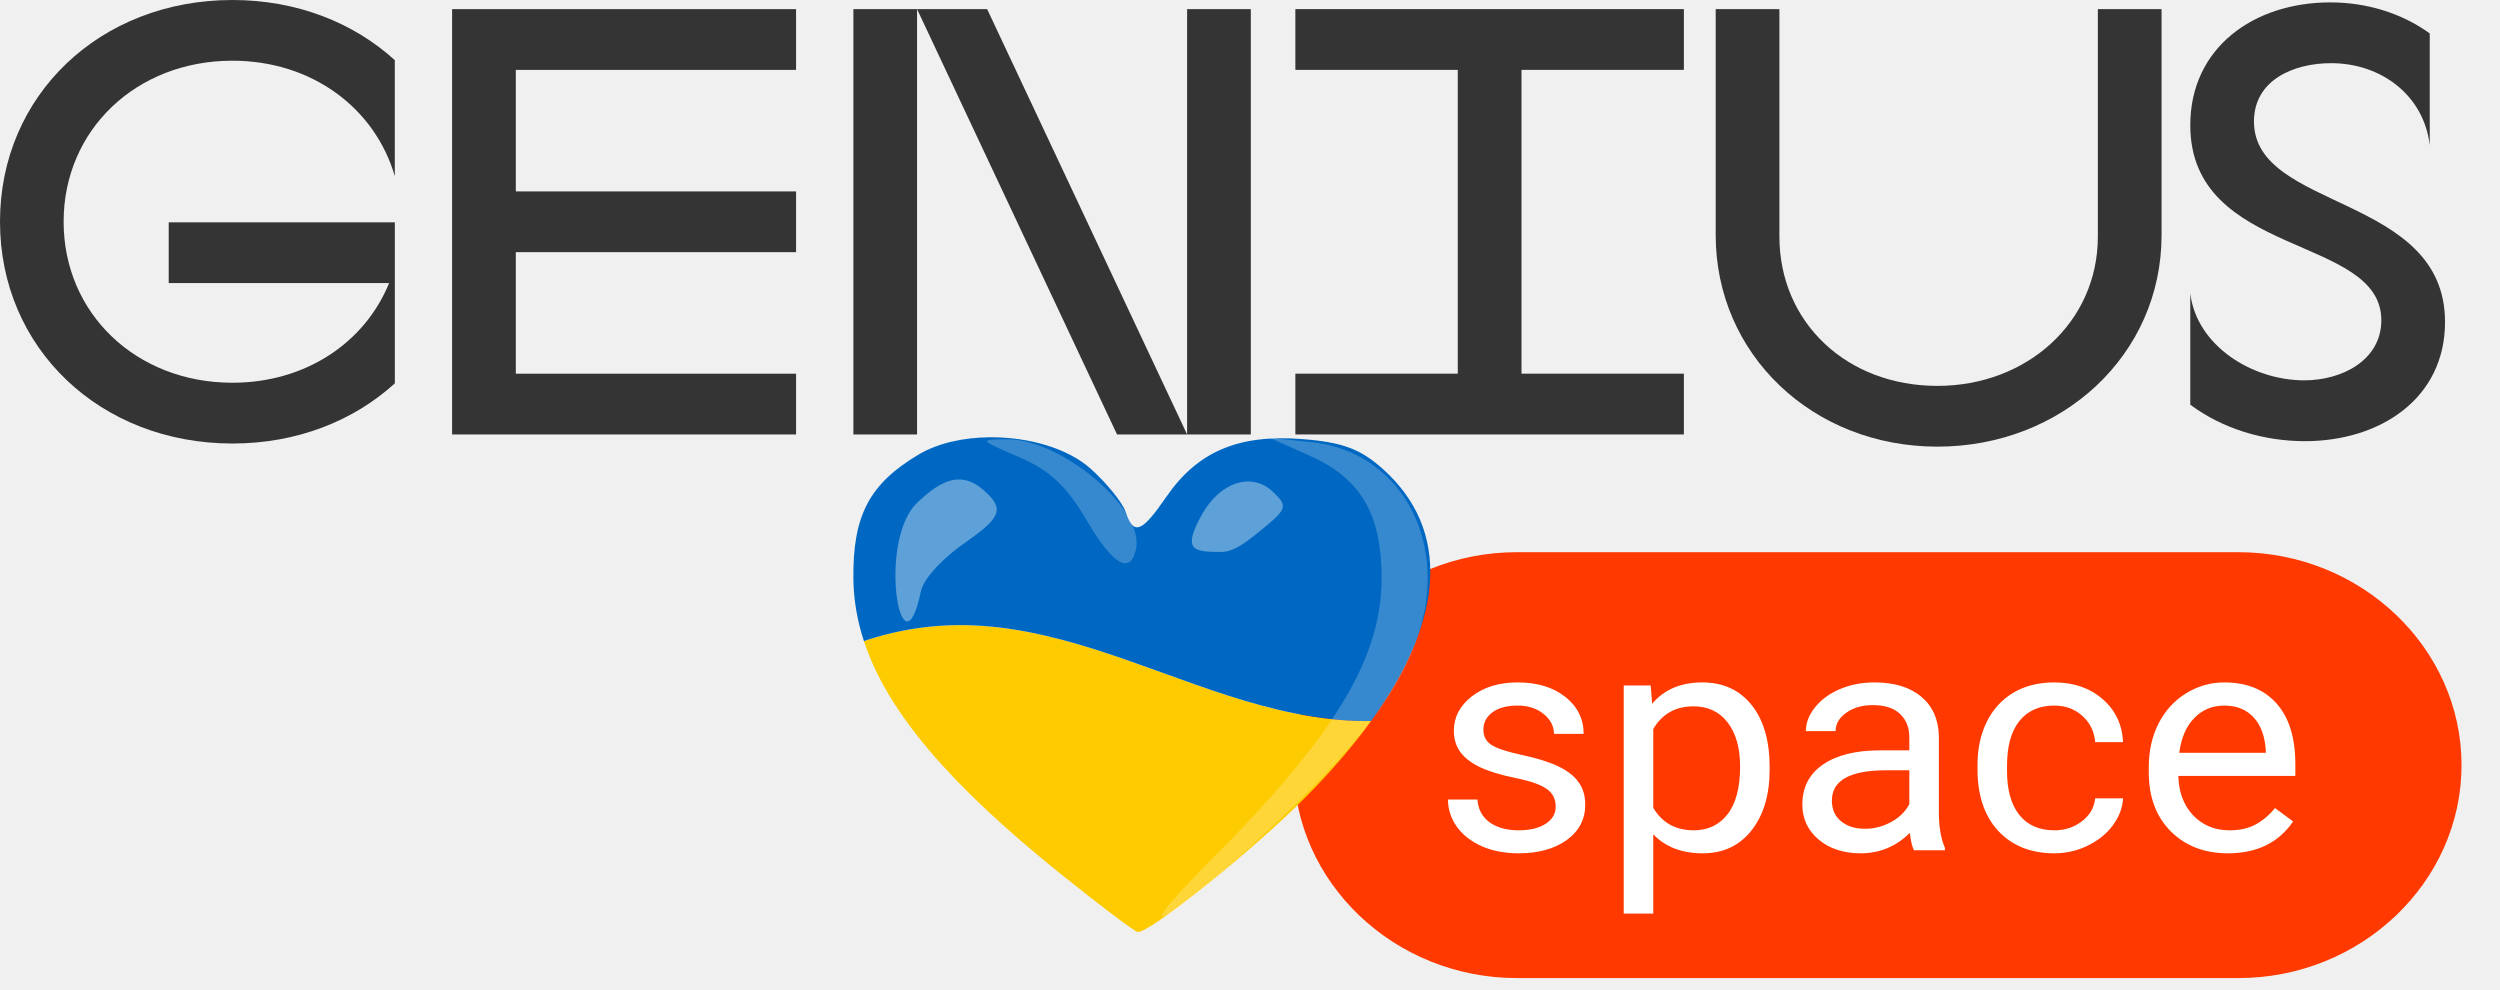
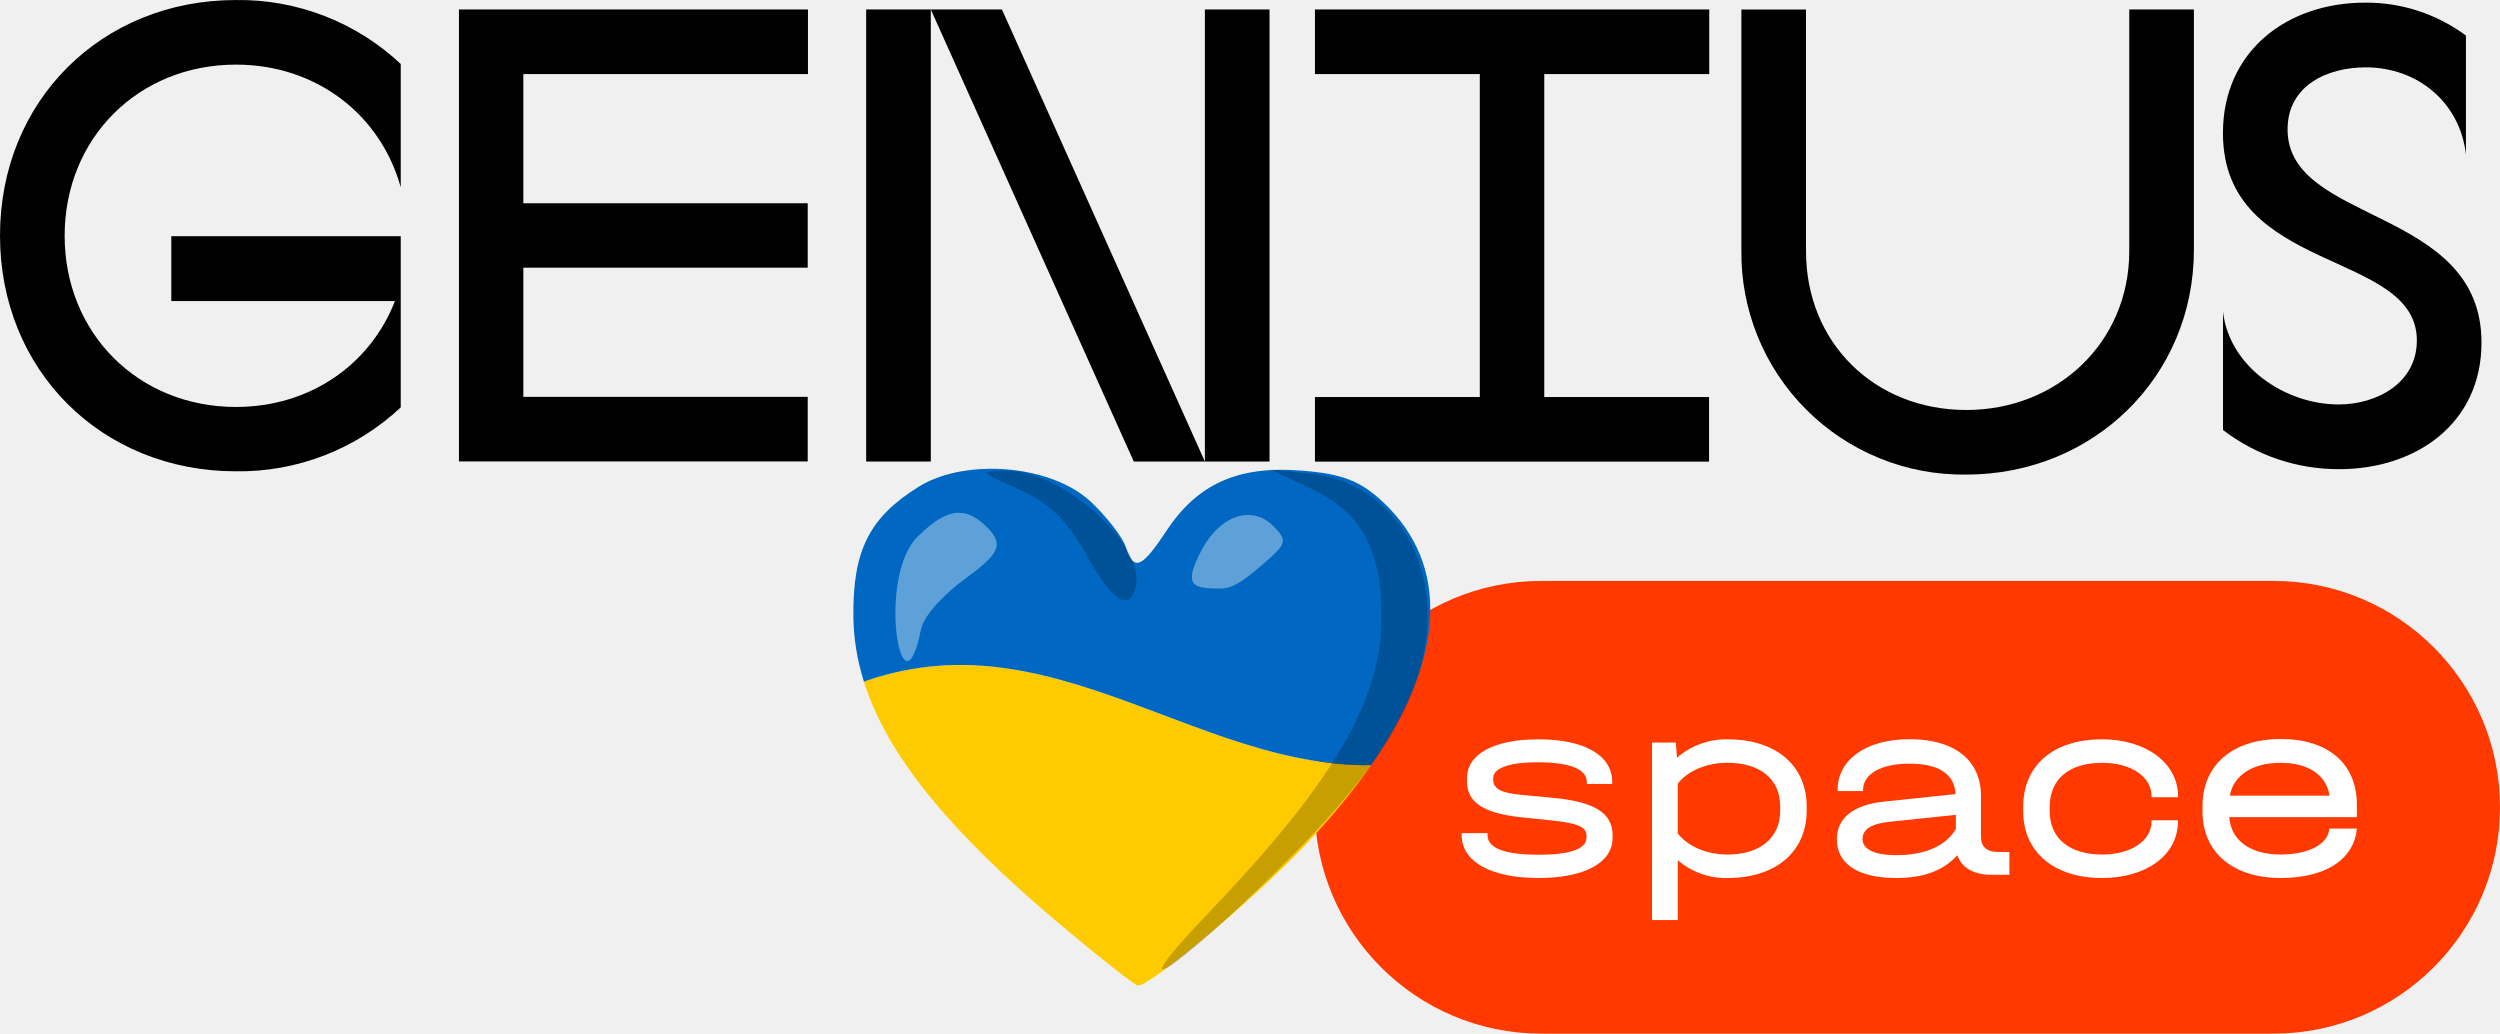
- <svg xmlns="http://www.w3.org/2000/svg" width="96" height="38" viewBox="0 0 96 38" fill="none">
-   <g clip-path="url(#clip0_133_166)">
-     <path d="M85.952 37.558H58.249C53.536 37.558 49.679 33.878 49.679 29.381C49.679 24.884 53.536 21.204 58.249 21.204H85.952C90.666 21.204 94.523 24.884 94.523 29.381C94.523 33.878 90.666 37.558 85.952 37.558Z" fill="#FF3900" />
-     <path d="M8.924 0C11.395 0 13.572 0.864 15.16 2.31V6.765C14.401 4.153 11.98 2.331 8.924 2.331C5.231 2.331 2.443 4.991 2.443 8.514C2.443 12.038 5.231 14.697 8.924 14.697C11.737 14.697 14.011 13.157 14.941 10.871H6.479V8.538H15.162V14.721C13.572 16.167 11.395 17.031 8.927 17.031C3.84 17.031 9.90061e-07 13.368 9.90061e-07 8.514C-0.002 3.663 3.837 0 8.924 0Z" fill="#353434" />
-     <path d="M17.361 0.351H30.569V2.684H19.807V7.35H30.569V9.683H19.807V14.35H30.569V16.683H17.361V0.351Z" fill="#353434" />
-     <path d="M32.77 0.35H37.906L45.585 16.683V0.35H48.031V16.683H42.894L35.215 0.35V16.683H32.77V0.35Z" fill="#353434" />
-     <path d="M49.742 14.349H55.978V2.683H49.742V0.35H64.661V2.683H58.426V14.349H64.661V16.683H49.742V14.349Z" fill="#353434" />
-     <path d="M65.883 9.03V0.351H68.329V9.078C68.329 12.39 70.921 14.818 74.395 14.818C77.818 14.818 80.558 12.393 80.558 9.078V0.351H83.004V9.03C83.004 13.628 79.189 17.151 74.395 17.151C69.6 17.151 65.883 13.604 65.883 9.03Z" fill="#353434" />
-     <path d="M84.107 15.54V11.268C84.352 13.275 86.478 14.605 88.484 14.605C89.928 14.605 91.443 13.836 91.443 12.296C91.443 9.006 84.107 9.915 84.107 4.806C84.107 1.843 86.528 0.092 89.486 0.092C90.856 0.092 92.203 0.49 93.302 1.283V5.575C93.081 3.684 91.466 2.426 89.511 2.426C88.068 2.426 86.552 3.079 86.552 4.666C86.552 8.097 93.889 7.442 93.889 12.366C93.889 15.306 91.394 16.941 88.509 16.941C86.942 16.941 85.354 16.472 84.107 15.54Z" fill="#353434" />
-     <path d="M59.739 30.971C59.739 30.679 59.623 30.453 59.39 30.293C59.161 30.129 58.758 29.989 58.182 29.872C57.61 29.755 57.154 29.614 56.815 29.451C56.48 29.287 56.231 29.092 56.067 28.866C55.908 28.64 55.828 28.371 55.828 28.059C55.828 27.54 56.057 27.101 56.515 26.743C56.977 26.384 57.565 26.205 58.28 26.205C59.032 26.205 59.641 26.39 60.107 26.76C60.577 27.131 60.812 27.604 60.812 28.181H59.672C59.672 27.885 59.539 27.63 59.274 27.415C59.012 27.201 58.681 27.094 58.28 27.094C57.868 27.094 57.545 27.179 57.312 27.351C57.079 27.523 56.962 27.747 56.962 28.023C56.962 28.285 57.071 28.482 57.287 28.614C57.504 28.747 57.894 28.874 58.458 28.994C59.026 29.115 59.486 29.26 59.838 29.427C60.189 29.595 60.449 29.798 60.616 30.035C60.787 30.269 60.873 30.556 60.873 30.895C60.873 31.461 60.636 31.915 60.162 32.258C59.688 32.597 59.073 32.767 58.317 32.767C57.786 32.767 57.316 32.677 56.907 32.498C56.498 32.318 56.178 32.069 55.944 31.749C55.716 31.425 55.602 31.076 55.602 30.702H56.736C56.756 31.065 56.907 31.353 57.189 31.568C57.475 31.778 57.851 31.884 58.317 31.884C58.746 31.884 59.089 31.802 59.347 31.638C59.609 31.47 59.739 31.248 59.739 30.971ZM67.954 29.556C67.954 30.519 67.723 31.295 67.261 31.884C66.799 32.472 66.174 32.767 65.385 32.767C64.58 32.767 63.947 32.523 63.485 32.036V35.083H62.351V26.322H63.387L63.442 27.023C63.904 26.477 64.545 26.205 65.367 26.205C66.164 26.205 66.793 26.491 67.255 27.064C67.721 27.637 67.954 28.435 67.954 29.456V29.556ZM66.82 29.433C66.82 28.72 66.66 28.156 66.342 27.743C66.023 27.329 65.586 27.123 65.03 27.123C64.343 27.123 63.828 27.413 63.485 27.994V31.018C63.824 31.595 64.343 31.884 65.042 31.884C65.586 31.884 66.017 31.679 66.336 31.27C66.658 30.856 66.82 30.244 66.82 29.433ZM73.495 32.65C73.43 32.525 73.377 32.303 73.336 31.983C72.809 32.506 72.18 32.767 71.448 32.767C70.794 32.767 70.257 32.591 69.836 32.24C69.419 31.886 69.21 31.437 69.21 30.895C69.21 30.236 69.472 29.726 69.995 29.363C70.522 28.996 71.262 28.813 72.214 28.813H73.318V28.316C73.318 27.938 73.199 27.637 72.962 27.415C72.725 27.189 72.376 27.076 71.914 27.076C71.509 27.076 71.17 27.174 70.897 27.369C70.623 27.563 70.486 27.799 70.486 28.076H69.345C69.345 27.76 69.462 27.456 69.695 27.164C69.932 26.867 70.251 26.634 70.651 26.462C71.056 26.29 71.499 26.205 71.982 26.205C72.746 26.205 73.344 26.388 73.777 26.754C74.211 27.117 74.436 27.618 74.452 28.258V31.17C74.452 31.751 74.53 32.213 74.685 32.556V32.65H73.495ZM71.614 31.825C71.969 31.825 72.306 31.737 72.625 31.562C72.944 31.387 73.175 31.158 73.318 30.878V29.579H72.429C71.04 29.579 70.344 29.967 70.344 30.743C70.344 31.082 70.463 31.348 70.7 31.538C70.937 31.73 71.242 31.825 71.614 31.825ZM78.89 31.884C79.295 31.884 79.648 31.767 79.951 31.533C80.253 31.299 80.421 31.006 80.454 30.655H81.526C81.506 31.018 81.375 31.363 81.134 31.691C80.893 32.018 80.57 32.279 80.165 32.474C79.765 32.669 79.34 32.767 78.89 32.767C77.987 32.767 77.268 32.48 76.732 31.907C76.201 31.33 75.936 30.542 75.936 29.544V29.363C75.936 28.747 76.054 28.199 76.291 27.719C76.528 27.24 76.867 26.867 77.309 26.602C77.754 26.337 78.279 26.205 78.884 26.205C79.628 26.205 80.245 26.417 80.736 26.842C81.23 27.267 81.493 27.819 81.526 28.497H80.454C80.421 28.088 80.257 27.753 79.963 27.491C79.673 27.226 79.313 27.094 78.884 27.094C78.308 27.094 77.86 27.293 77.542 27.69C77.227 28.084 77.07 28.655 77.07 29.404V29.608C77.07 30.338 77.227 30.899 77.542 31.293C77.856 31.687 78.306 31.884 78.89 31.884ZM85.554 32.767C84.654 32.767 83.923 32.486 83.359 31.925C82.795 31.359 82.513 30.605 82.513 29.661V29.462C82.513 28.835 82.638 28.275 82.887 27.784C83.141 27.289 83.492 26.902 83.941 26.626C84.395 26.345 84.886 26.205 85.413 26.205C86.275 26.205 86.946 26.476 87.424 27.018C87.902 27.559 88.141 28.335 88.141 29.345V29.796H83.647C83.664 30.419 83.854 30.924 84.217 31.31C84.585 31.692 85.051 31.884 85.615 31.884C86.016 31.884 86.355 31.806 86.633 31.65C86.91 31.494 87.154 31.287 87.362 31.03L88.055 31.544C87.499 32.359 86.665 32.767 85.554 32.767ZM85.413 27.094C84.955 27.094 84.571 27.253 84.26 27.573C83.95 27.889 83.758 28.334 83.684 28.907H87.007V28.825C86.974 28.275 86.819 27.85 86.541 27.55C86.263 27.246 85.887 27.094 85.413 27.094Z" fill="white" />
-     <path d="M52.651 27.684C52.578 27.685 52.504 27.69 52.431 27.689C52.205 27.688 51.98 27.68 51.754 27.667C51.529 27.653 51.305 27.633 51.081 27.608C50.857 27.583 50.634 27.553 50.412 27.518C50.189 27.483 49.967 27.443 49.746 27.399C49.525 27.355 49.305 27.307 49.085 27.255C48.865 27.203 48.647 27.147 48.429 27.088C48.212 27.03 47.994 26.968 47.778 26.903C47.563 26.839 47.348 26.772 47.134 26.703C46.706 26.566 46.279 26.419 45.853 26.269C45.427 26.119 45.001 25.965 44.575 25.811C44.149 25.657 43.722 25.503 43.295 25.354C42.868 25.205 42.44 25.061 42.01 24.925C41.795 24.858 41.58 24.792 41.364 24.729C41.149 24.667 40.932 24.607 40.716 24.55C40.499 24.494 40.282 24.441 40.064 24.391C39.846 24.341 39.627 24.296 39.408 24.254C39.189 24.213 38.969 24.176 38.748 24.144C38.528 24.112 38.307 24.085 38.084 24.064C37.862 24.042 37.639 24.026 37.415 24.016C37.191 24.006 36.966 24.002 36.74 24.005C36.508 24.007 36.275 24.017 36.044 24.034C35.812 24.051 35.58 24.075 35.349 24.106C35.119 24.137 34.89 24.174 34.662 24.219C34.434 24.264 34.209 24.316 33.984 24.374C33.76 24.432 33.538 24.497 33.318 24.568C33.27 24.584 33.224 24.604 33.176 24.62C34.064 27.322 36.452 30.119 40.72 33.551C42.253 34.783 43.591 35.791 43.695 35.791C44.2 35.791 48.124 32.638 50.117 30.631C51.117 29.623 51.961 28.638 52.651 27.684V27.684Z" fill="#FECB00" />
-     <path d="M38.01 16.791C37.005 16.799 36.024 17.012 35.286 17.448C33.382 18.576 32.741 19.796 32.77 22.234C32.78 23.03 32.913 23.821 33.175 24.62C33.223 24.604 33.27 24.584 33.318 24.568C33.538 24.497 33.76 24.432 33.984 24.374C34.208 24.316 34.434 24.264 34.662 24.219C34.89 24.174 35.119 24.137 35.349 24.106C35.58 24.075 35.811 24.051 36.043 24.034C36.275 24.017 36.507 24.007 36.74 24.005C36.966 24.002 37.191 24.006 37.415 24.016C37.639 24.026 37.862 24.042 38.084 24.064C38.306 24.085 38.528 24.112 38.748 24.144C38.969 24.176 39.189 24.213 39.408 24.254C39.627 24.295 39.846 24.341 40.064 24.391C40.282 24.441 40.499 24.494 40.715 24.55C40.932 24.607 41.148 24.666 41.364 24.729C41.58 24.792 41.795 24.858 42.01 24.925C42.44 25.061 42.867 25.205 43.295 25.354C43.722 25.503 44.148 25.657 44.575 25.811C45.001 25.965 45.427 26.119 45.853 26.269C46.279 26.419 46.706 26.566 47.133 26.703C47.348 26.772 47.562 26.839 47.778 26.903C47.994 26.968 48.211 27.03 48.429 27.088C48.647 27.147 48.865 27.203 49.085 27.255C49.304 27.307 49.525 27.355 49.746 27.399C49.967 27.443 50.189 27.483 50.411 27.518C50.634 27.553 50.857 27.583 51.081 27.608C51.304 27.633 51.529 27.653 51.754 27.667C51.979 27.68 52.205 27.688 52.431 27.689C52.504 27.69 52.577 27.685 52.651 27.684C55.49 23.758 55.694 20.35 53.122 18.028C52.248 17.239 51.562 16.982 50 16.86C47.559 16.669 45.983 17.34 44.789 19.076C43.839 20.459 43.534 20.572 43.226 19.659C43.107 19.306 42.508 18.564 41.894 18.01C41.002 17.205 39.48 16.779 38.01 16.791V16.791Z" fill="#0068C2" />
-     <path opacity="0.218" d="M46.436 33.09C51.234 28.285 53.047 25.304 53.053 22.211C53.057 19.755 52.258 18.38 50.322 17.513L48.76 16.812L50.389 16.984C53.385 17.299 55.285 20.078 54.724 23.324C54.3 25.772 52.664 28.152 49.089 31.523C44.947 35.428 42.889 36.643 46.436 33.09ZM41.741 20C40.961 18.667 40.306 18.054 39.126 17.549C37.594 16.894 37.582 16.875 38.672 16.869C40.762 16.857 43.924 19.529 43.627 21.055C43.424 22.095 42.746 21.716 41.741 20Z" fill="white" />
-     <path opacity="0.368" d="M36.829 18.411C36.371 18.409 35.882 18.682 35.287 19.242C33.627 20.653 34.624 26.258 35.365 22.696C35.502 22.108 36.411 21.291 36.999 20.881C38.361 19.932 38.594 19.593 37.877 18.917C37.523 18.583 37.186 18.413 36.829 18.411ZM47.935 18.489C47.285 18.485 46.599 18.948 46.134 19.794C45.403 21.127 45.815 21.195 46.886 21.195C47.388 21.195 47.876 20.808 48.453 20.336C49.425 19.54 49.457 19.437 48.889 18.892C48.606 18.622 48.276 18.491 47.935 18.489Z" fill="white" />
+ <svg xmlns="http://www.w3.org/2000/svg" width="208" height="86" viewBox="0 0 208 86" fill="none">
+   <g clip-path="url(#clip0_2102_476)">
+     <path d="M19.629 0.002C24.717 -0.067 29.633 1.84 33.341 5.321V15.584C31.677 9.567 26.349 5.376 19.629 5.376C11.508 5.376 5.378 11.502 5.378 19.617C5.378 27.733 11.508 33.859 19.629 33.859C25.814 33.859 30.816 30.311 32.861 25.046H14.252V19.652H33.341V33.893C29.633 37.375 24.717 39.282 19.629 39.213C8.443 39.213 0 30.801 0 19.598C0 8.394 8.443 0.002 19.629 0.002Z" fill="black" />
+     <path d="M38.184 0.789H67.222V6.163H43.542V16.911H67.202V22.27H43.542V33.018H67.202V38.392H38.184V0.789Z" fill="black" />
+     <path d="M72.065 0.789H83.36L100.246 38.397V0.789H105.624V38.397H94.329L77.443 0.789V38.397H72.065V0.789Z" fill="black" />
+     <path d="M109.403 33.033H123.12V6.163H109.403V0.789H142.209V6.163H128.483V33.033H142.194V38.407H109.403V33.033Z" fill="black" />
+     <path d="M144.883 20.785V0.794H150.26V20.894C150.26 28.525 155.965 34.111 163.601 34.111C171.128 34.111 177.154 28.525 177.154 20.894V0.789H182.532V20.785C182.532 31.37 174.144 39.485 163.601 39.485C161.133 39.521 158.684 39.061 156.397 38.134C154.111 37.207 152.033 35.831 150.288 34.087C148.543 32.344 147.165 30.268 146.237 27.983C145.309 25.699 144.848 23.251 144.883 20.785Z" fill="black" />
+     <path d="M184.954 35.774V25.936C185.488 30.563 190.168 33.651 194.575 33.651C197.744 33.651 201.082 31.875 201.082 28.327C201.082 20.751 184.949 22.849 184.949 11.076C184.949 4.253 190.272 0.22 196.779 0.22C199.799 0.196 202.745 1.159 205.167 2.961V12.858C204.672 8.508 201.137 5.604 196.833 5.604C193.659 5.604 190.326 7.088 190.326 10.765C190.326 18.682 206.46 17.158 206.46 28.5C206.46 35.269 200.973 39.035 194.63 39.035C191.132 39.05 187.728 37.903 184.954 35.774Z" fill="black" />
+     <path d="M189.153 48.333H128.235C117.826 48.333 109.388 56.765 109.388 67.167C109.388 77.568 117.826 86 128.235 86H189.153C199.562 86 208 77.568 208 67.167C208 56.765 199.562 48.333 189.153 48.333Z" fill="#FF3900" />
+     <path d="M121.609 69.472V69.314H123.763V69.472C123.763 70.581 125.185 71.115 128.082 71.115C130.637 71.115 131.998 70.621 131.998 69.695V69.537C131.998 68.805 131.261 68.493 129.171 68.27L126.611 68.003C123.451 67.671 122.05 66.781 122.05 64.999V64.776C122.05 62.733 124.274 61.511 127.992 61.511C131.845 61.511 134.138 62.842 134.138 65.068V65.222H132.023V65.068C132.023 63.999 130.642 63.421 127.903 63.421C125.566 63.421 124.234 63.915 124.234 64.732V64.89C124.234 65.623 124.902 65.979 126.616 66.137L129.216 66.38C132.682 66.711 134.167 67.647 134.167 69.492V69.715C134.167 71.783 131.83 73.05 128.002 73.05C124.031 73.05 121.609 71.694 121.609 69.472Z" fill="white" />
+     <path d="M150.316 67.092V67.449C150.316 70.848 147.756 73.05 143.749 73.05C142.226 73.092 140.742 72.562 139.59 71.566V76.549H137.451V61.778H139.431L139.521 63.045C140.692 62.029 142.199 61.482 143.749 61.511C147.756 61.511 150.316 63.688 150.316 67.092ZM148.112 67.092C148.112 64.821 146.443 63.465 143.73 63.465C141.972 63.465 140.412 64.133 139.59 65.202V69.339C140.412 70.403 141.972 71.096 143.73 71.096C146.443 71.096 148.112 69.715 148.112 67.449V67.092Z" fill="white" />
+     <path d="M167.181 70.893V72.783H165.696C164.21 72.783 163.22 72.204 162.848 71.16C161.67 72.451 160.026 73.05 157.778 73.05C154.594 73.05 152.826 71.892 152.826 69.824C152.826 68.067 154.183 66.959 156.762 66.692L162.705 66.068C162.616 64.4 161.303 63.535 158.852 63.535C156.495 63.535 155.005 64.4 155.005 65.737V65.816H152.89V65.727C152.89 63.188 155.272 61.501 158.877 61.501C162.635 61.501 164.819 63.257 164.819 66.236V69.661C164.819 70.438 165.314 70.883 166.196 70.883L167.181 70.893ZM162.725 68.983V67.795L157.248 68.369C155.693 68.527 154.96 68.993 154.96 69.814C154.96 70.635 155.916 71.15 157.763 71.15C160.15 71.16 161.932 70.358 162.71 68.983H162.725Z" fill="white" />
+     <path d="M168.331 67.513V67.112C168.331 63.648 170.866 61.511 174.897 61.511C178.546 61.511 181.215 63.49 181.215 66.246V66.335H179.012V66.246C179.012 64.623 177.298 63.465 174.897 63.465C172.158 63.465 170.534 64.821 170.534 67.137V67.493C170.534 69.735 172.158 71.096 174.897 71.096C177.318 71.096 179.012 69.938 179.012 68.334V68.245H181.206V68.334C181.206 71.115 178.626 73.05 174.887 73.05C170.901 73.05 168.331 70.893 168.331 67.513Z" fill="white" />
+     <path d="M196.091 67.983H185.474C185.608 69.913 187.212 71.095 189.747 71.095C192.105 71.095 193.709 70.225 193.798 68.938H196.091C195.843 71.516 193.486 73.05 189.747 73.05C185.786 73.05 183.25 70.917 183.25 67.537V67.043C183.25 63.643 185.766 61.486 189.747 61.486C193.729 61.486 196.091 63.554 196.091 66.954V67.983ZM185.518 66.201H193.818C193.555 64.489 192.06 63.465 189.747 63.465C187.435 63.465 185.83 64.489 185.518 66.201V66.201Z" fill="white" />
+     <path d="M114.076 63.652C113.917 63.654 113.758 63.665 113.599 63.664C113.109 63.661 112.621 63.644 112.133 63.613C111.646 63.582 111.159 63.537 110.674 63.481C110.189 63.424 109.706 63.356 109.224 63.277C108.742 63.198 108.261 63.108 107.782 63.008C107.303 62.908 106.826 62.799 106.35 62.681C105.874 62.563 105.4 62.437 104.929 62.304C104.457 62.172 103.986 62.032 103.518 61.886C103.051 61.74 102.586 61.589 102.122 61.433C101.196 61.121 100.271 60.789 99.347 60.45C98.424 60.11 97.501 59.761 96.578 59.413C95.654 59.065 94.73 58.717 93.805 58.38C92.879 58.043 91.951 57.715 91.02 57.409C90.555 57.256 90.089 57.107 89.621 56.965C89.154 56.824 88.685 56.689 88.216 56.561C87.746 56.433 87.276 56.312 86.804 56.2C86.332 56.088 85.858 55.984 85.383 55.89C84.908 55.797 84.431 55.714 83.953 55.641C83.475 55.569 82.996 55.508 82.515 55.459C82.033 55.41 81.55 55.375 81.065 55.352C80.58 55.329 80.092 55.32 79.603 55.325C79.099 55.331 78.595 55.354 78.093 55.392C77.59 55.43 77.088 55.484 76.589 55.554C76.09 55.624 75.593 55.71 75.1 55.811C74.606 55.912 74.117 56.029 73.631 56.161C73.145 56.293 72.664 56.439 72.188 56.601C72.084 56.637 71.983 56.681 71.879 56.718C73.803 62.832 78.977 69.163 88.225 76.93C91.546 79.719 94.446 82 94.671 82C95.766 82 104.268 74.864 108.585 70.321C110.753 68.041 112.581 65.812 114.076 63.652V63.652Z" fill="#FECB00" />
+     <path d="M82.355 39.001C80.177 39.019 78.051 39.501 76.453 40.488C72.328 43.039 70.938 45.801 71.002 51.319C71.023 53.12 71.311 54.91 71.88 56.718C71.983 56.681 72.084 56.637 72.188 56.602C72.664 56.439 73.145 56.293 73.631 56.161C74.117 56.029 74.607 55.912 75.1 55.811C75.594 55.71 76.09 55.624 76.589 55.554C77.088 55.484 77.59 55.431 78.093 55.392C78.595 55.354 79.099 55.331 79.603 55.325C80.092 55.32 80.58 55.329 81.065 55.352C81.55 55.375 82.033 55.41 82.515 55.459C82.996 55.508 83.476 55.569 83.954 55.641C84.432 55.714 84.908 55.797 85.383 55.89C85.858 55.984 86.332 56.088 86.804 56.2C87.276 56.312 87.746 56.433 88.216 56.561C88.685 56.689 89.154 56.824 89.621 56.966C90.089 57.108 90.555 57.256 91.021 57.409C91.952 57.716 92.879 58.043 93.805 58.38C94.731 58.717 95.654 59.065 96.578 59.413C97.501 59.762 98.424 60.11 99.348 60.45C100.271 60.789 101.196 61.121 102.122 61.433C102.586 61.589 103.051 61.74 103.518 61.886C103.986 62.032 104.457 62.172 104.929 62.304C105.4 62.438 105.874 62.563 106.35 62.681C106.825 62.799 107.303 62.908 107.782 63.008C108.261 63.108 108.742 63.198 109.224 63.277C109.706 63.356 110.189 63.425 110.674 63.481C111.159 63.537 111.646 63.582 112.133 63.613C112.621 63.644 113.109 63.662 113.599 63.665C113.758 63.665 113.917 63.655 114.076 63.652C120.227 54.768 120.669 47.054 115.097 41.8C113.203 40.014 111.716 39.432 108.332 39.156C103.044 38.724 99.629 40.242 97.043 44.172C94.983 47.301 94.323 47.558 93.656 45.491C93.398 44.692 92.099 43.012 90.769 41.758C88.838 39.936 85.539 38.973 82.355 39.001V39.001Z" fill="#0068C2" />
+     <path opacity="0.218" d="M100.611 75.888C111.005 65.013 114.933 58.266 114.946 51.266C114.955 45.707 113.225 42.594 109.031 40.633L105.645 39.048L109.175 39.436C115.667 40.15 119.783 46.438 118.567 53.785C117.65 59.325 114.105 64.712 106.358 72.341C97.384 81.177 92.926 83.928 100.611 75.888ZM90.438 46.261C88.747 43.245 87.329 41.857 84.772 40.714C81.454 39.232 81.427 39.19 83.789 39.176C88.317 39.149 95.168 45.196 94.523 48.65C94.083 51.004 92.615 50.146 90.438 46.261Z" fill="black" />
+     <path opacity="0.368" d="M79.797 42.666C78.805 42.66 77.743 43.28 76.455 44.548C72.858 47.74 75.019 60.426 76.625 52.363C76.921 51.033 78.891 49.184 80.166 48.256C83.116 46.109 83.621 45.34 82.066 43.81C81.3 43.056 80.57 42.672 79.797 42.666ZM103.86 42.843C102.452 42.833 100.964 43.881 99.958 45.796C98.374 48.812 99.267 48.966 101.587 48.966C102.675 48.966 103.732 48.092 104.981 47.024C107.088 45.222 107.157 44.987 105.926 43.756C105.313 43.143 104.597 42.847 103.86 42.843Z" fill="white" />
  </g>
  <defs>
-     <clipPath id="clip0_133_166">
-       <rect width="96" height="38" fill="white" />
+     <clipPath id="clip0_2102_476">
+       <rect width="208" height="86" fill="white" />
    </clipPath>
  </defs>
</svg>
